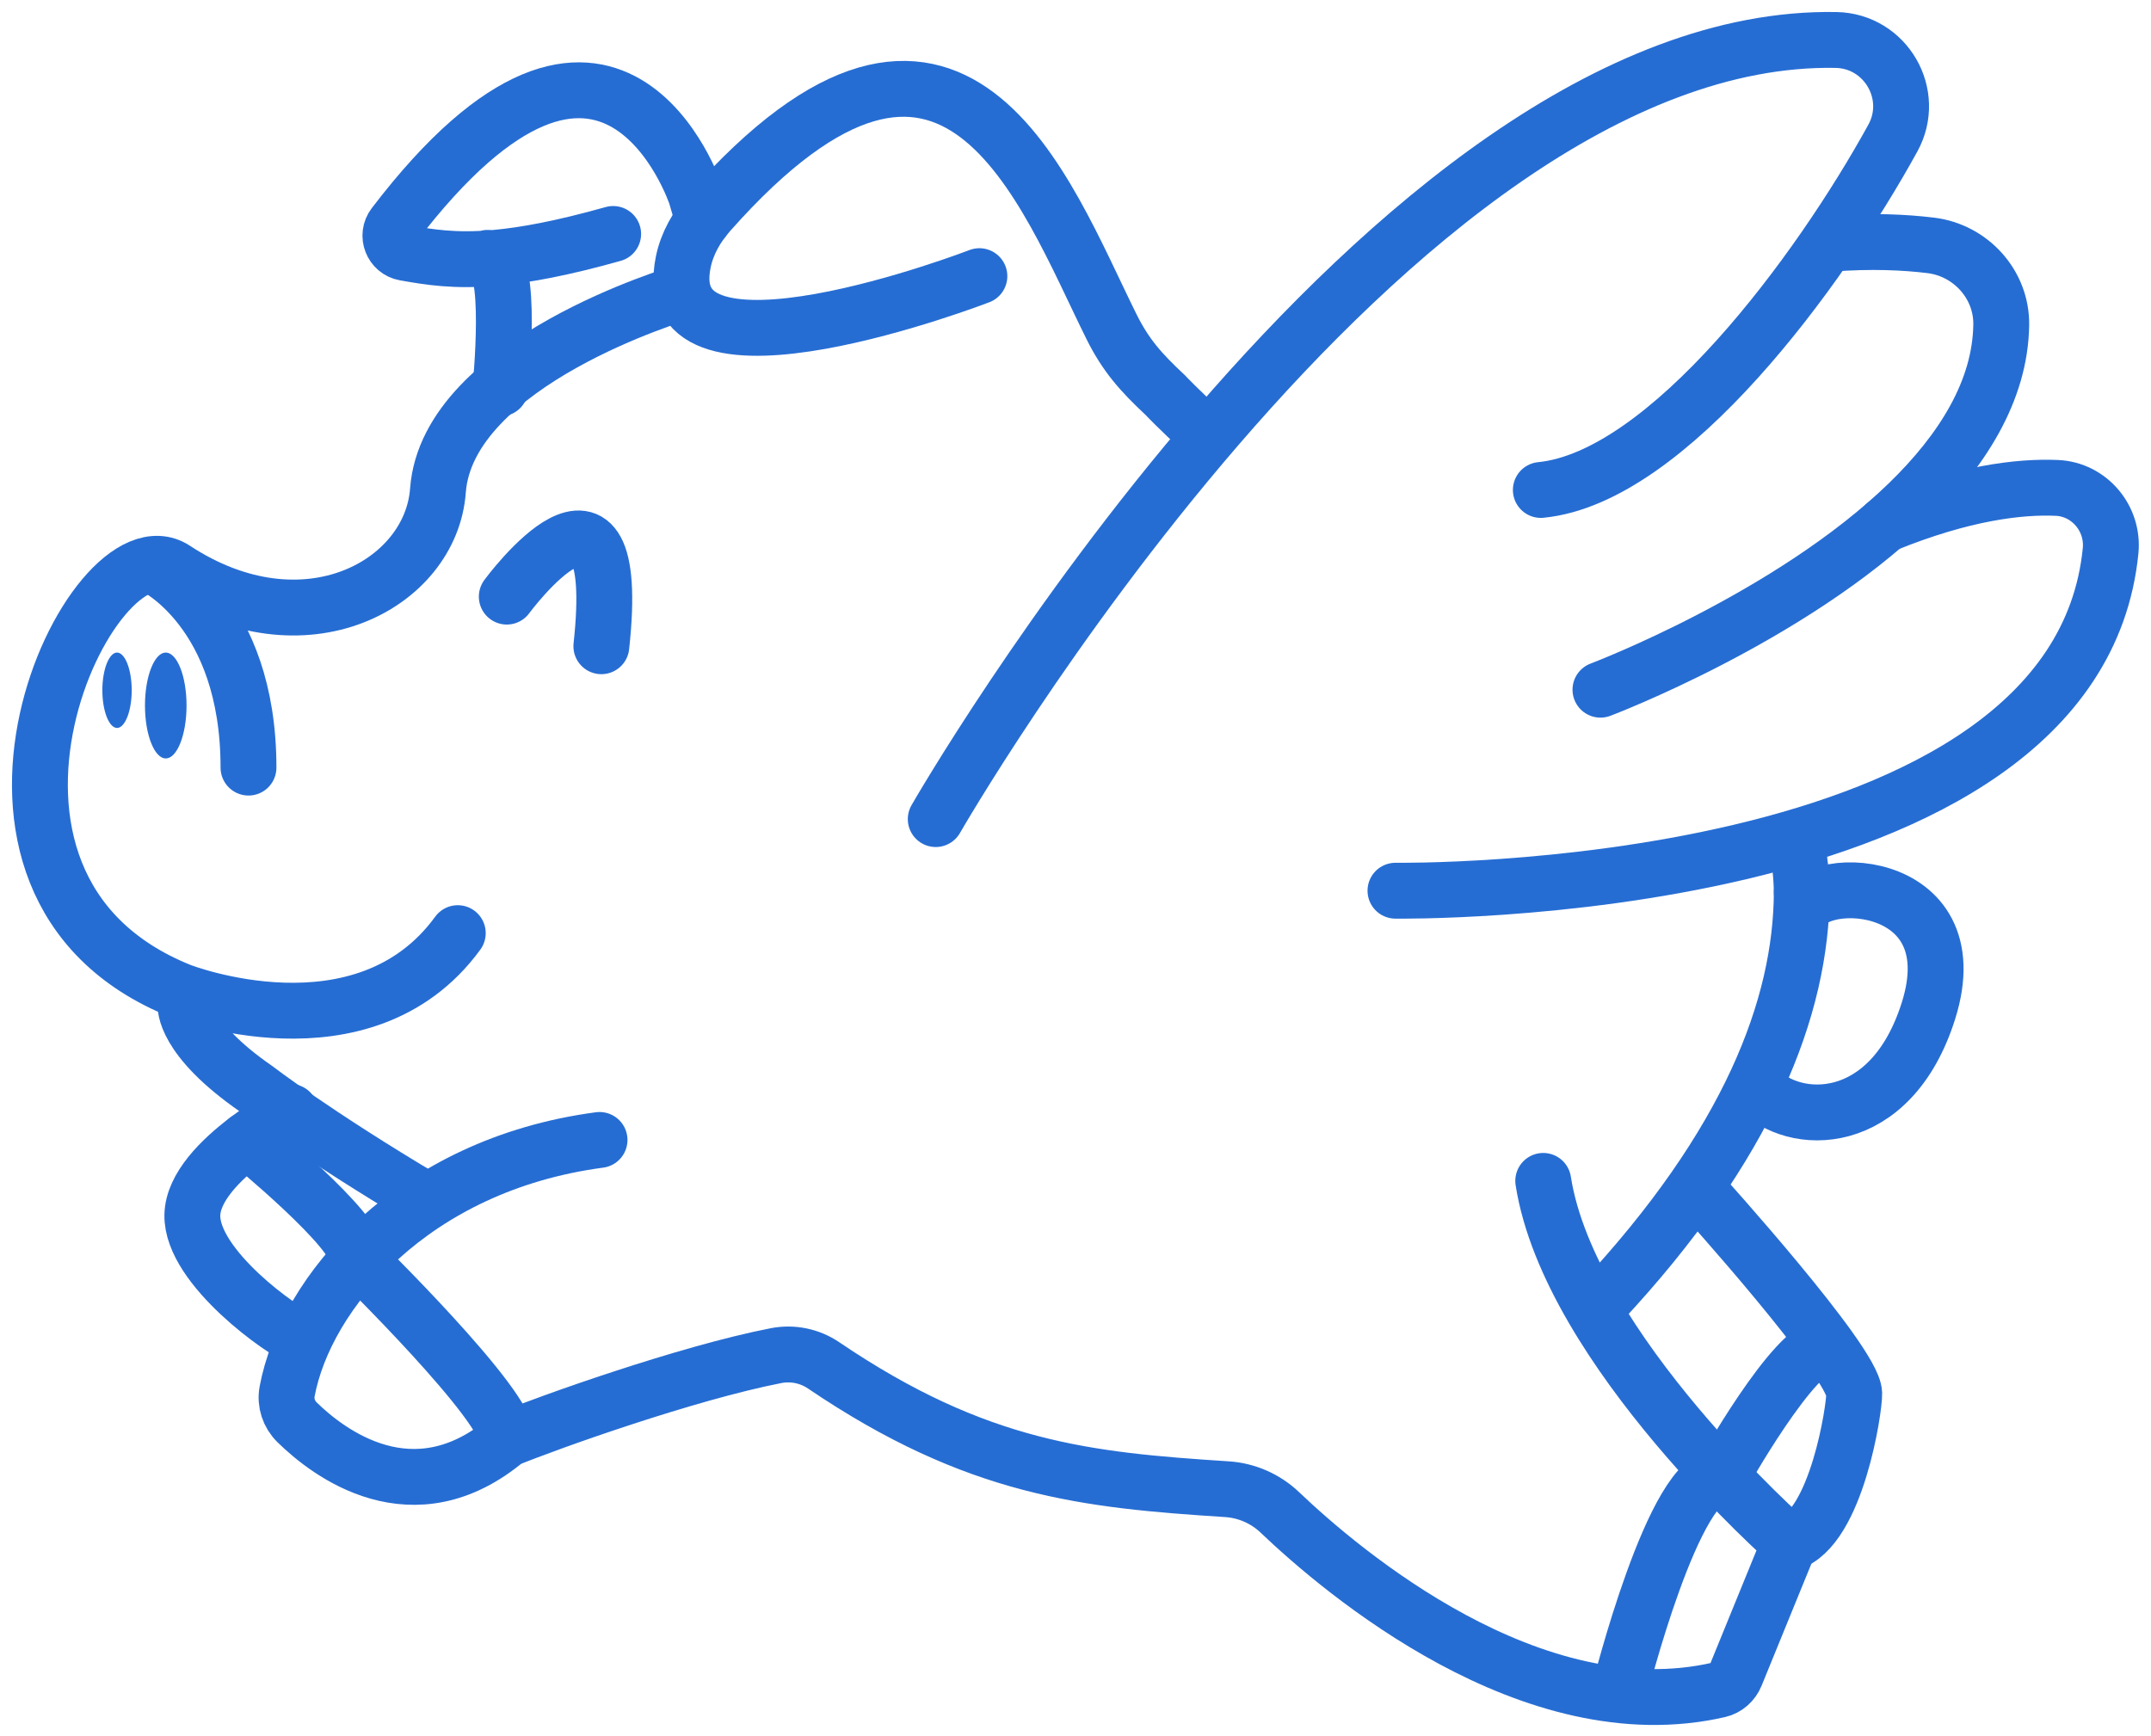
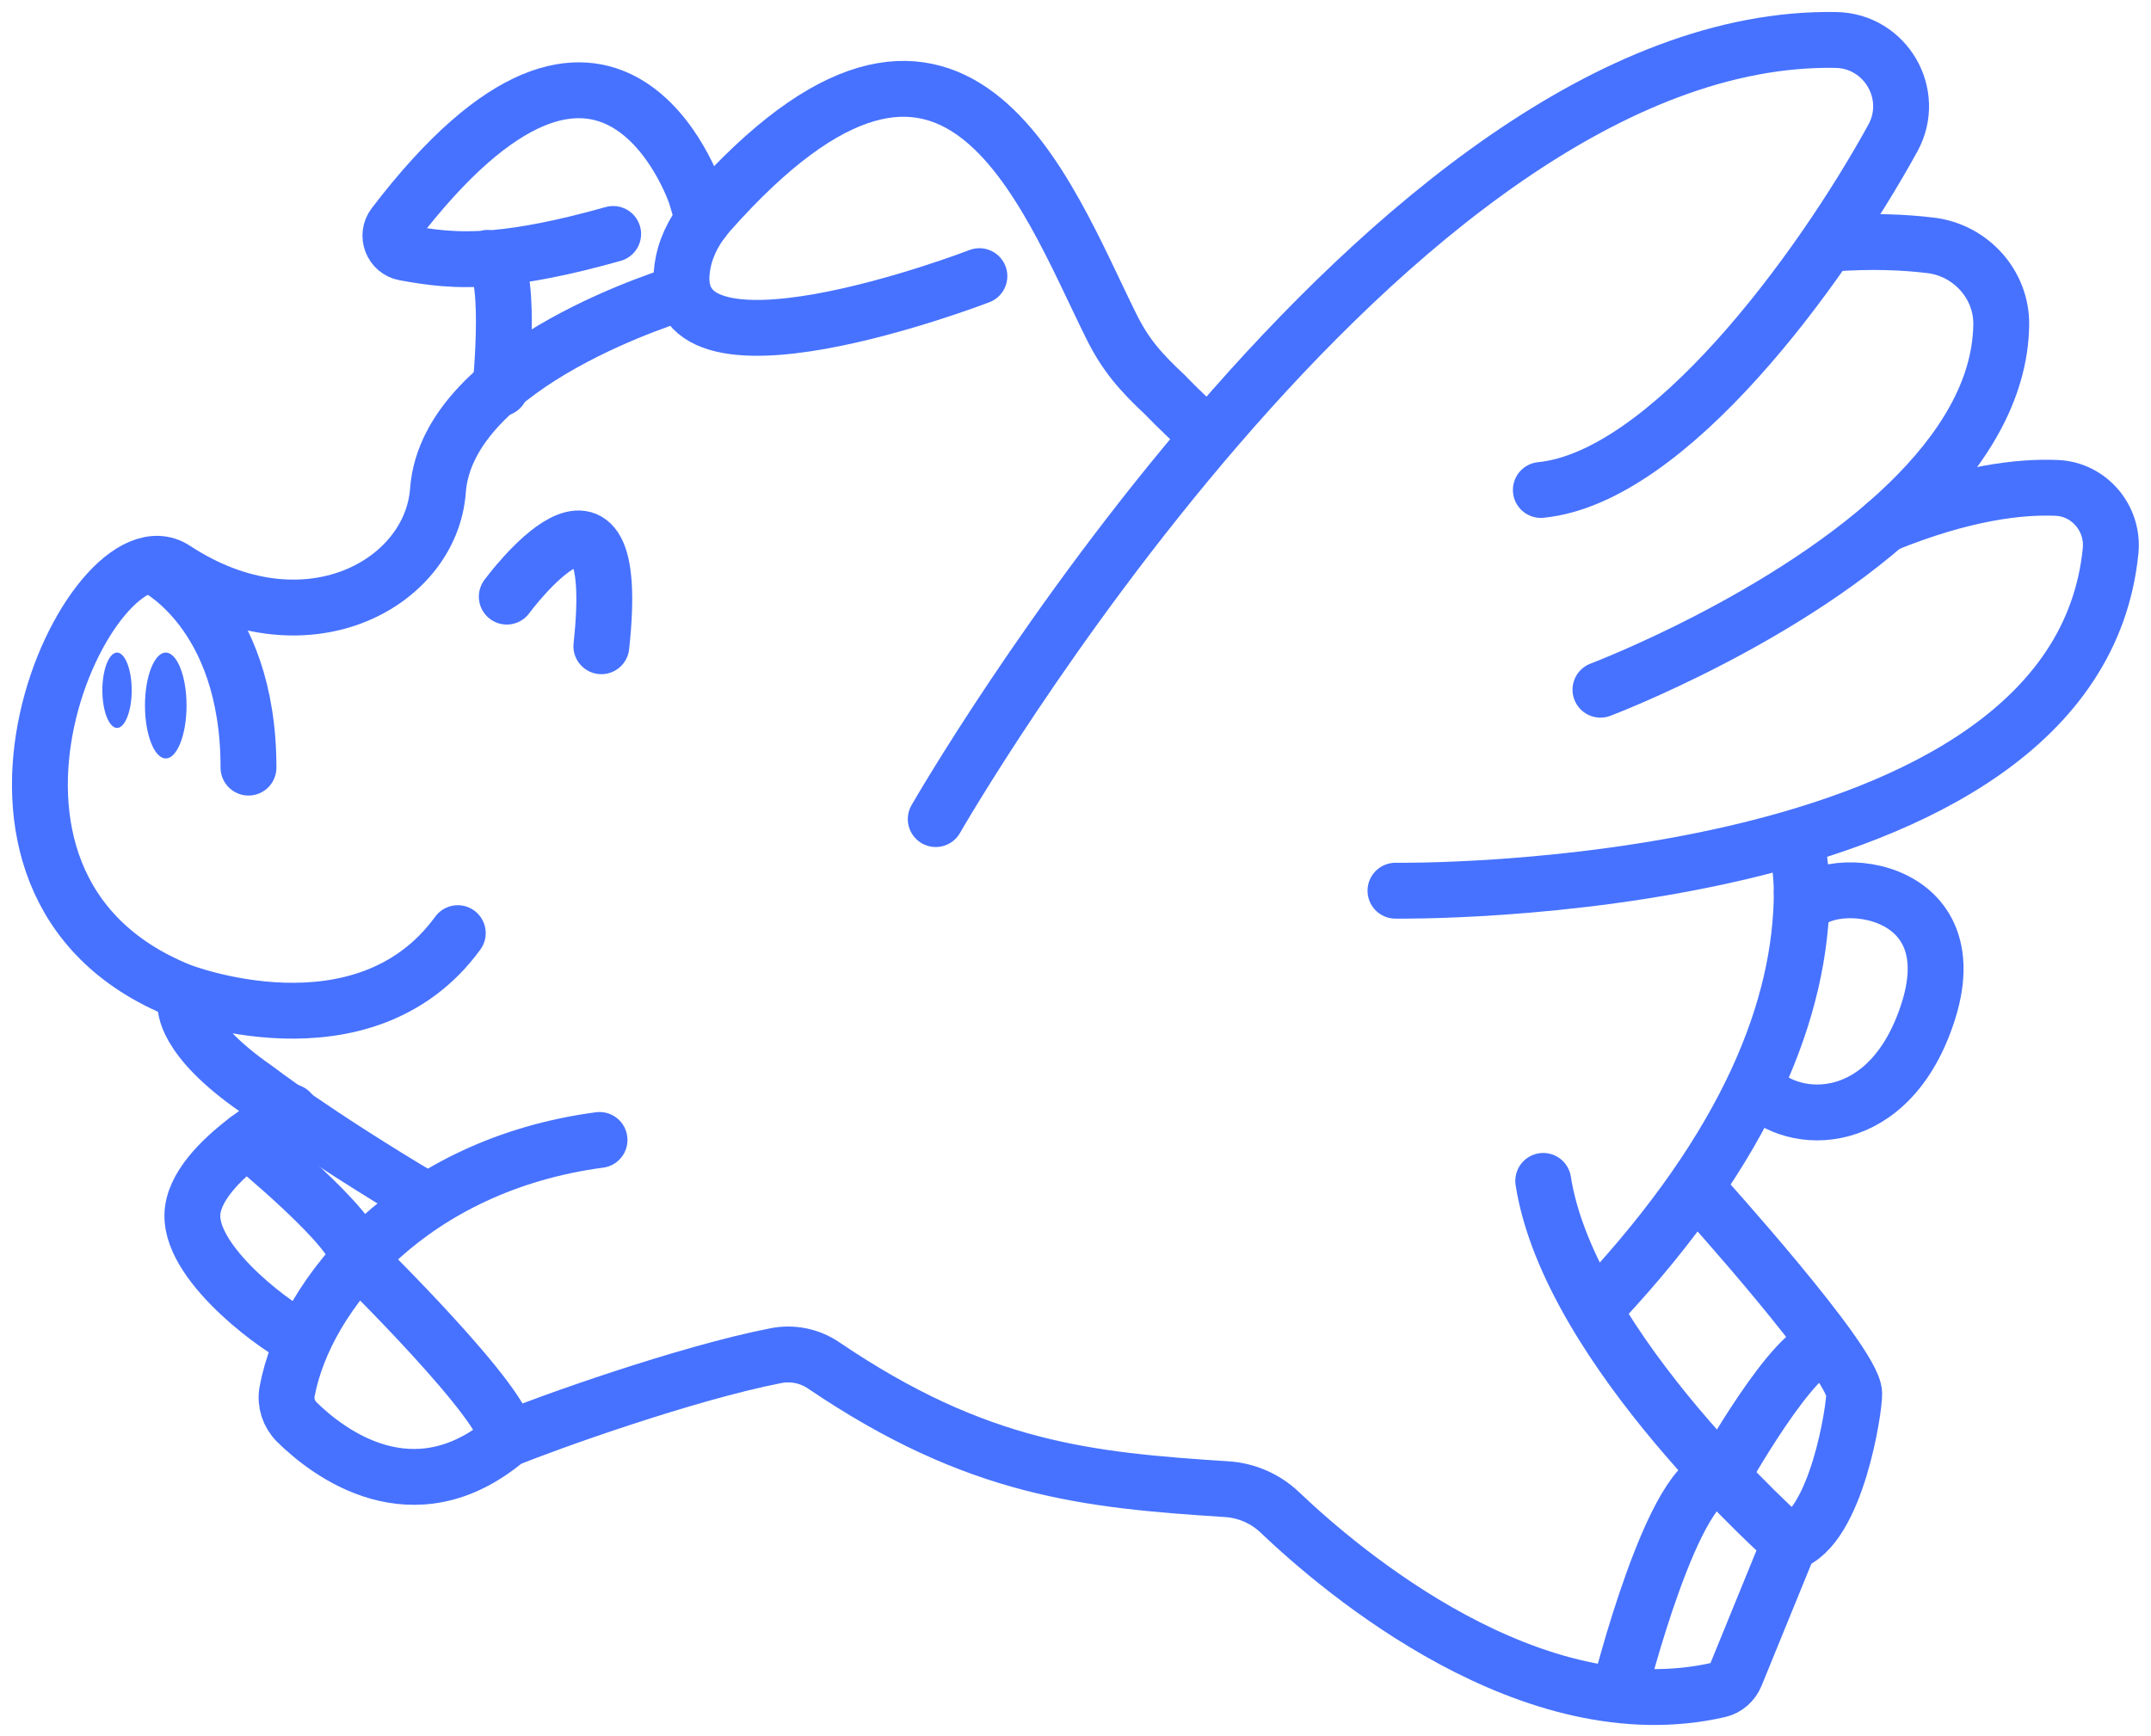
<svg xmlns="http://www.w3.org/2000/svg" width="539" height="435" fill="none">
-   <path d="M451.492 223.644c-.13 28.74-13.265 63.189-50.448 102.995M451.259 229.733c.459-11.237 42.904-11 31.974 23.609-9.451 29.924-33.892 29.233-42.894 19.35" stroke="#266DD3" stroke-width="14" stroke-miterlimit="10" stroke-linecap="round" />
-   <path d="M150.233 285.698c-46.937 6.238-73.699 38.349-78.287 63.045-.525 2.825.438 5.701 2.487 7.713 7.732 7.583 29.035 24.098 52.542 4.319 10.435-4.269 45.058-16.651 67.517-21.027a15.843 15.843 0 0111.902 2.452c38.478 26.078 66.002 28.761 101.026 31.026a21.224 21.224 0 0113.283 5.813c15.605 14.881 63.177 55.259 110.023 44.468 1.912-.441 3.467-1.844 4.208-3.661l13.523-33.132s-55.135-48.452-61.753-90.757" stroke="#266DD3" stroke-width="14" stroke-miterlimit="10" stroke-linecap="round" />
-   <path d="M72.743 278.657s-5.247 2.767-10.887 7.041c-6.502 4.925-13.527 11.849-13.656 18.846-.242 13.07 22.945 29.425 27.325 30.928" stroke="#266DD3" stroke-width="14" stroke-miterlimit="10" stroke-linecap="round" />
-   <path d="M61.855 285.698s28.507 23.27 27.474 29.424c0 0 38.508 37.649 37.646 45.653M405.818 423.818s13.765-55.127 25.63-53.835c0 0 18.263-32.849 26.35-32.849" stroke="#266DD3" stroke-width="14" stroke-miterlimit="10" stroke-linecap="round" />
-   <path d="M426.268 299.095s38.123 42.178 38.362 50.126c.109 3.608-4.411 33.817-16.173 37.492M153.645 58.636c-12.719 3.582-22.12 5.317-29.54 5.982-10.111.907-16.544-.17-22.684-1.257-3.208-.568-4.678-4.356-2.701-6.945 54.482-71.382 75.663-7.502 75.663-7.502l1.819 6.185M125.397 97.335s3.354-33.05-3.173-32.716" stroke="#266DD3" stroke-width="14" stroke-miterlimit="10" stroke-linecap="round" />
-   <path d="M38.567 141.842s23.7 11.16 23.7 50.537" stroke="#266DD3" stroke-width="14" stroke-miterlimit="10" stroke-linecap="round" stroke-linejoin="round" />
-   <path d="M29.328 181.943c.288 0 .63-.144 1.012-.547.383-.405.758-1.027 1.087-1.85.657-1.644 1.079-3.96 1.079-6.552 0-2.592-.422-4.908-1.079-6.552-.33-.823-.704-1.445-1.087-1.85-.382-.403-.724-.547-1.012-.547-.29 0-.632.144-1.013.547-.384.405-.76 1.027-1.089 1.85-.657 1.644-1.078 3.96-1.078 6.552 0 2.592.421 4.908 1.078 6.551.33.824.706 1.446 1.089 1.851.381.403.724.547 1.013.547zM41.535 189.586c.5 0 1.044-.25 1.609-.847.566-.598 1.106-1.5 1.574-2.669.933-2.335 1.526-5.606 1.526-9.254 0-3.648-.593-6.919-1.526-9.254-.468-1.169-1.008-2.071-1.574-2.669-.565-.597-1.108-.848-1.609-.848-.499 0-1.042.251-1.607.848-.565.598-1.106 1.5-1.573 2.669-.934 2.335-1.527 5.606-1.527 9.254 0 3.648.593 6.919 1.527 9.254.467 1.169 1.008 2.071 1.573 2.669.565.597 1.108.847 1.607.847z" fill="#266DD3" stroke="#266DD3" />
-   <path d="M45.145 248.337s45.895 17.992 69.566-14.471M170.76 73.37s-58.65 17.216-61.022 49.585c-1.714 23.411-33.418 41.066-65.969 19.685-20.577-13.516-65.123 78.895 1.377 105.697 1.446.583 2.098 2.246 1.36 3.62 0 0-.74 8.17 17.632 20.898 0 0 15.116 11.616 42.499 27.85" stroke="#266DD3" stroke-width="14" stroke-miterlimit="10" stroke-linecap="round" />
-   <path d="M301.606 108.298c-6.19-5.628-9.592-9.255-9.592-9.255-6.162-5.762-9.939-10.016-13.503-17.193-16.784-33.795-39.289-98.061-100.794-28.594-3.115 3.517-5.513 7.703-6.482 12.3-7.401 35.116 74.183 3.654 74.183 3.654M451.492 223.644c-.039-4.187-.579-8.691-1.432-13.249" stroke="#266DD3" stroke-width="14" stroke-miterlimit="10" stroke-linecap="round" />
-   <path d="M234.479 205.282S347.604 7.976 460.062 10.016c12.469.226 20.258 13.658 14.254 24.587-18.395 33.488-56.359 85.067-88.213 88.193M458.704 61.086c10.215-.798 18.667-.375 25.114.413 10.024 1.225 17.794 9.798 17.655 19.896-.23 16.653-9.93 31.756-23.22 44.674-29.664 28.836-77.209 46.785-77.209 46.785" stroke="#266DD3" stroke-width="14" stroke-miterlimit="10" stroke-linecap="round" />
-   <path d="M472.369 131.457c19.654-7.993 33.811-9.584 43.054-9.177 8.127.358 14.256 7.661 13.453 15.757-8.687 87.722-179.199 85.194-179.199 85.194M126.989 149.526s29.402-39.969 23.7 12.438" stroke="#266DD3" stroke-width="14" stroke-miterlimit="10" stroke-linecap="round" />
+   <path d="M451.492 223.644c-.13 28.74-13.265 63.189-50.448 102.995M451.259 229.733c.459-11.237 42.904-11 31.974 23.609-9.451 29.924-33.892 29.233-42.894 19.35" stroke="#4772FF" stroke-width="14" stroke-miterlimit="10" stroke-linecap="round" />
+   <path d="M150.233 285.698c-46.937 6.238-73.699 38.349-78.287 63.045-.525 2.825.438 5.701 2.487 7.713 7.732 7.583 29.035 24.098 52.542 4.319 10.435-4.269 45.058-16.651 67.517-21.027a15.843 15.843 0 0111.902 2.452c38.478 26.078 66.002 28.761 101.026 31.026a21.224 21.224 0 0113.283 5.813c15.605 14.881 63.177 55.259 110.023 44.468 1.912-.441 3.467-1.844 4.208-3.661l13.523-33.132s-55.135-48.452-61.753-90.757" stroke="#4772FF" stroke-width="14" stroke-miterlimit="10" stroke-linecap="round" />
+   <path d="M72.743 278.657s-5.247 2.767-10.887 7.041c-6.502 4.925-13.527 11.849-13.656 18.846-.242 13.07 22.945 29.425 27.325 30.928" stroke="#4772FF" stroke-width="14" stroke-miterlimit="10" stroke-linecap="round" />
+   <path d="M61.855 285.698s28.507 23.27 27.474 29.424c0 0 38.508 37.649 37.646 45.653M405.818 423.818s13.765-55.127 25.63-53.835c0 0 18.263-32.849 26.35-32.849" stroke="#4772FF" stroke-width="14" stroke-miterlimit="10" stroke-linecap="round" />
+   <path d="M426.268 299.095s38.123 42.178 38.362 50.126c.109 3.608-4.411 33.817-16.173 37.492M153.645 58.636c-12.719 3.582-22.12 5.317-29.54 5.982-10.111.907-16.544-.17-22.684-1.257-3.208-.568-4.678-4.356-2.701-6.945 54.482-71.382 75.663-7.502 75.663-7.502l1.819 6.185M125.397 97.335s3.354-33.05-3.173-32.716" stroke="#4772FF" stroke-width="14" stroke-miterlimit="10" stroke-linecap="round" />
+   <path d="M38.567 141.842s23.7 11.16 23.7 50.537" stroke="#4772FF" stroke-width="14" stroke-miterlimit="10" stroke-linecap="round" stroke-linejoin="round" />
+   <path d="M29.328 181.943c.288 0 .63-.144 1.012-.547.383-.405.758-1.027 1.087-1.85.657-1.644 1.079-3.96 1.079-6.552 0-2.592-.422-4.908-1.079-6.552-.33-.823-.704-1.445-1.087-1.85-.382-.403-.724-.547-1.012-.547-.29 0-.632.144-1.013.547-.384.405-.76 1.027-1.089 1.85-.657 1.644-1.078 3.96-1.078 6.552 0 2.592.421 4.908 1.078 6.551.33.824.706 1.446 1.089 1.851.381.403.724.547 1.013.547zM41.535 189.586c.5 0 1.044-.25 1.609-.847.566-.598 1.106-1.5 1.574-2.669.933-2.335 1.526-5.606 1.526-9.254 0-3.648-.593-6.919-1.526-9.254-.468-1.169-1.008-2.071-1.574-2.669-.565-.597-1.108-.848-1.609-.848-.499 0-1.042.251-1.607.848-.565.598-1.106 1.5-1.573 2.669-.934 2.335-1.527 5.606-1.527 9.254 0 3.648.593 6.919 1.527 9.254.467 1.169 1.008 2.071 1.573 2.669.565.597 1.108.847 1.607.847z" fill="#4772FF" stroke="#4772FF" />
+   <path d="M45.145 248.337s45.895 17.992 69.566-14.471M170.76 73.37s-58.65 17.216-61.022 49.585c-1.714 23.411-33.418 41.066-65.969 19.685-20.577-13.516-65.123 78.895 1.377 105.697 1.446.583 2.098 2.246 1.36 3.62 0 0-.74 8.17 17.632 20.898 0 0 15.116 11.616 42.499 27.85" stroke="#4772FF" stroke-width="14" stroke-miterlimit="10" stroke-linecap="round" />
+   <path d="M301.606 108.298c-6.19-5.628-9.592-9.255-9.592-9.255-6.162-5.762-9.939-10.016-13.503-17.193-16.784-33.795-39.289-98.061-100.794-28.594-3.115 3.517-5.513 7.703-6.482 12.3-7.401 35.116 74.183 3.654 74.183 3.654M451.492 223.644c-.039-4.187-.579-8.691-1.432-13.249" stroke="#4772FF" stroke-width="14" stroke-miterlimit="10" stroke-linecap="round" />
+   <path d="M234.479 205.282S347.604 7.976 460.062 10.016c12.469.226 20.258 13.658 14.254 24.587-18.395 33.488-56.359 85.067-88.213 88.193M458.704 61.086c10.215-.798 18.667-.375 25.114.413 10.024 1.225 17.794 9.798 17.655 19.896-.23 16.653-9.93 31.756-23.22 44.674-29.664 28.836-77.209 46.785-77.209 46.785" stroke="#4772FF" stroke-width="14" stroke-miterlimit="10" stroke-linecap="round" />
+   <path d="M472.369 131.457c19.654-7.993 33.811-9.584 43.054-9.177 8.127.358 14.256 7.661 13.453 15.757-8.687 87.722-179.199 85.194-179.199 85.194M126.989 149.526s29.402-39.969 23.7 12.438" stroke="#4772FF" stroke-width="14" stroke-miterlimit="10" stroke-linecap="round" />
</svg>
